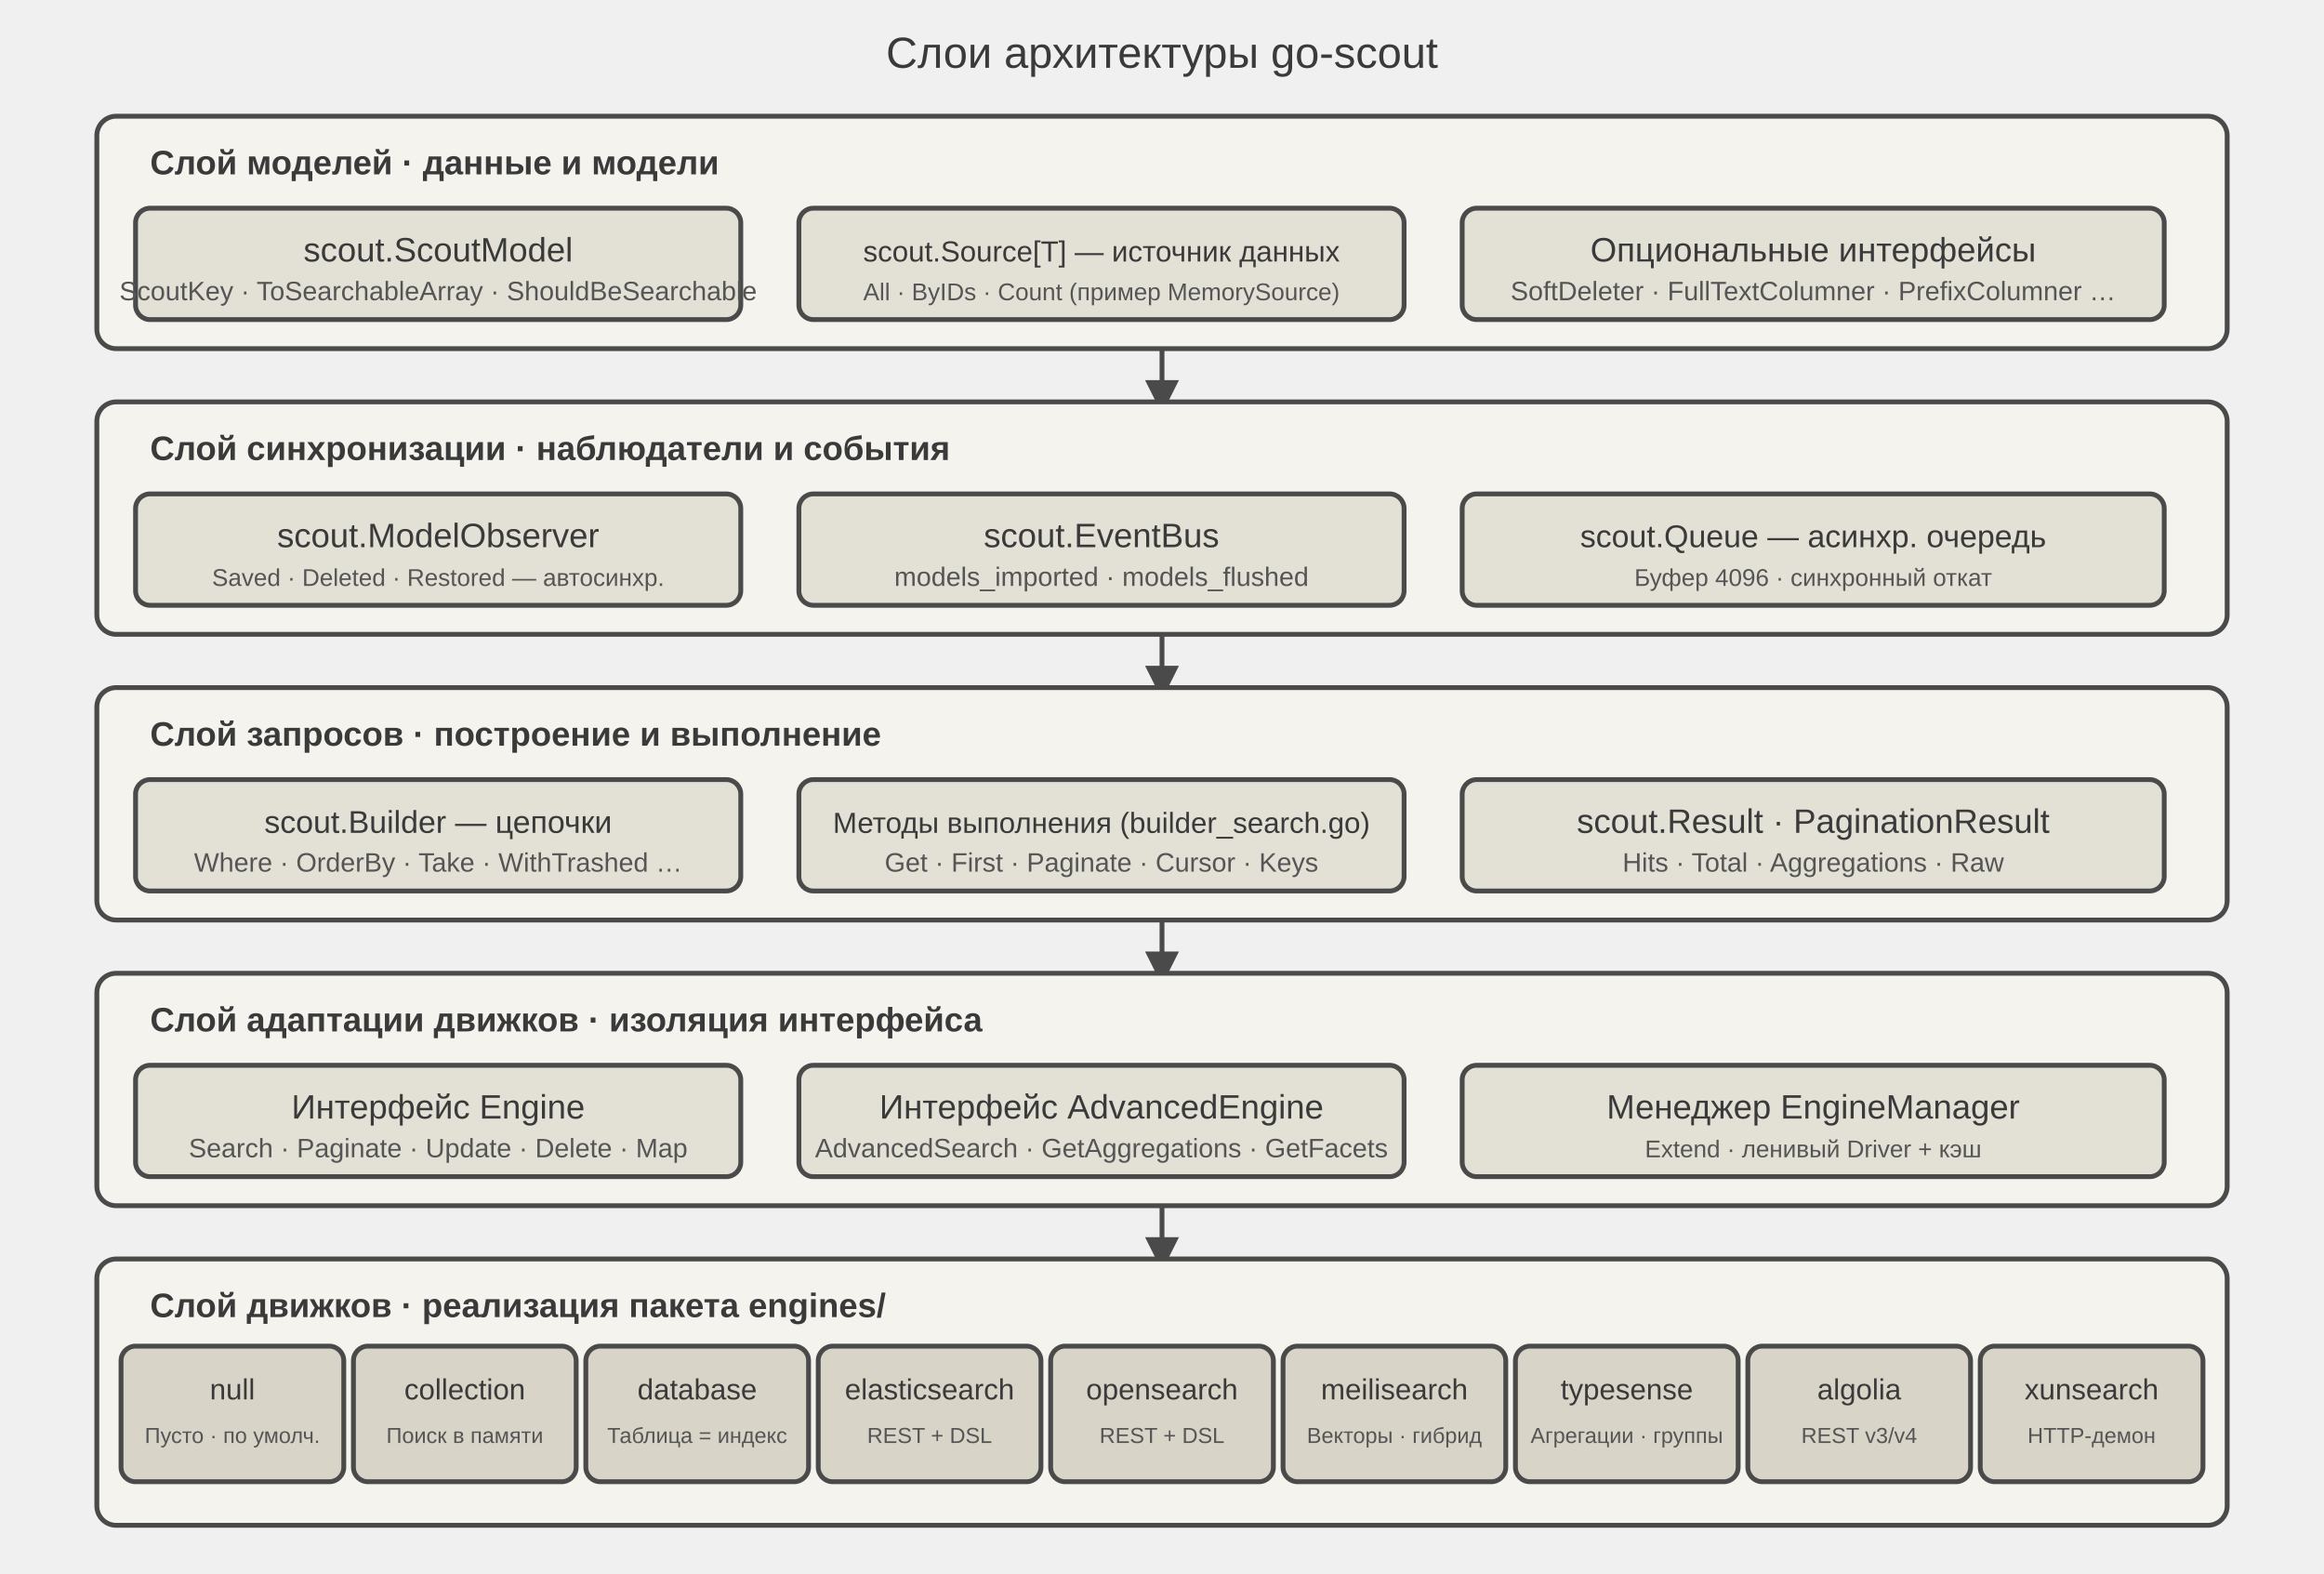
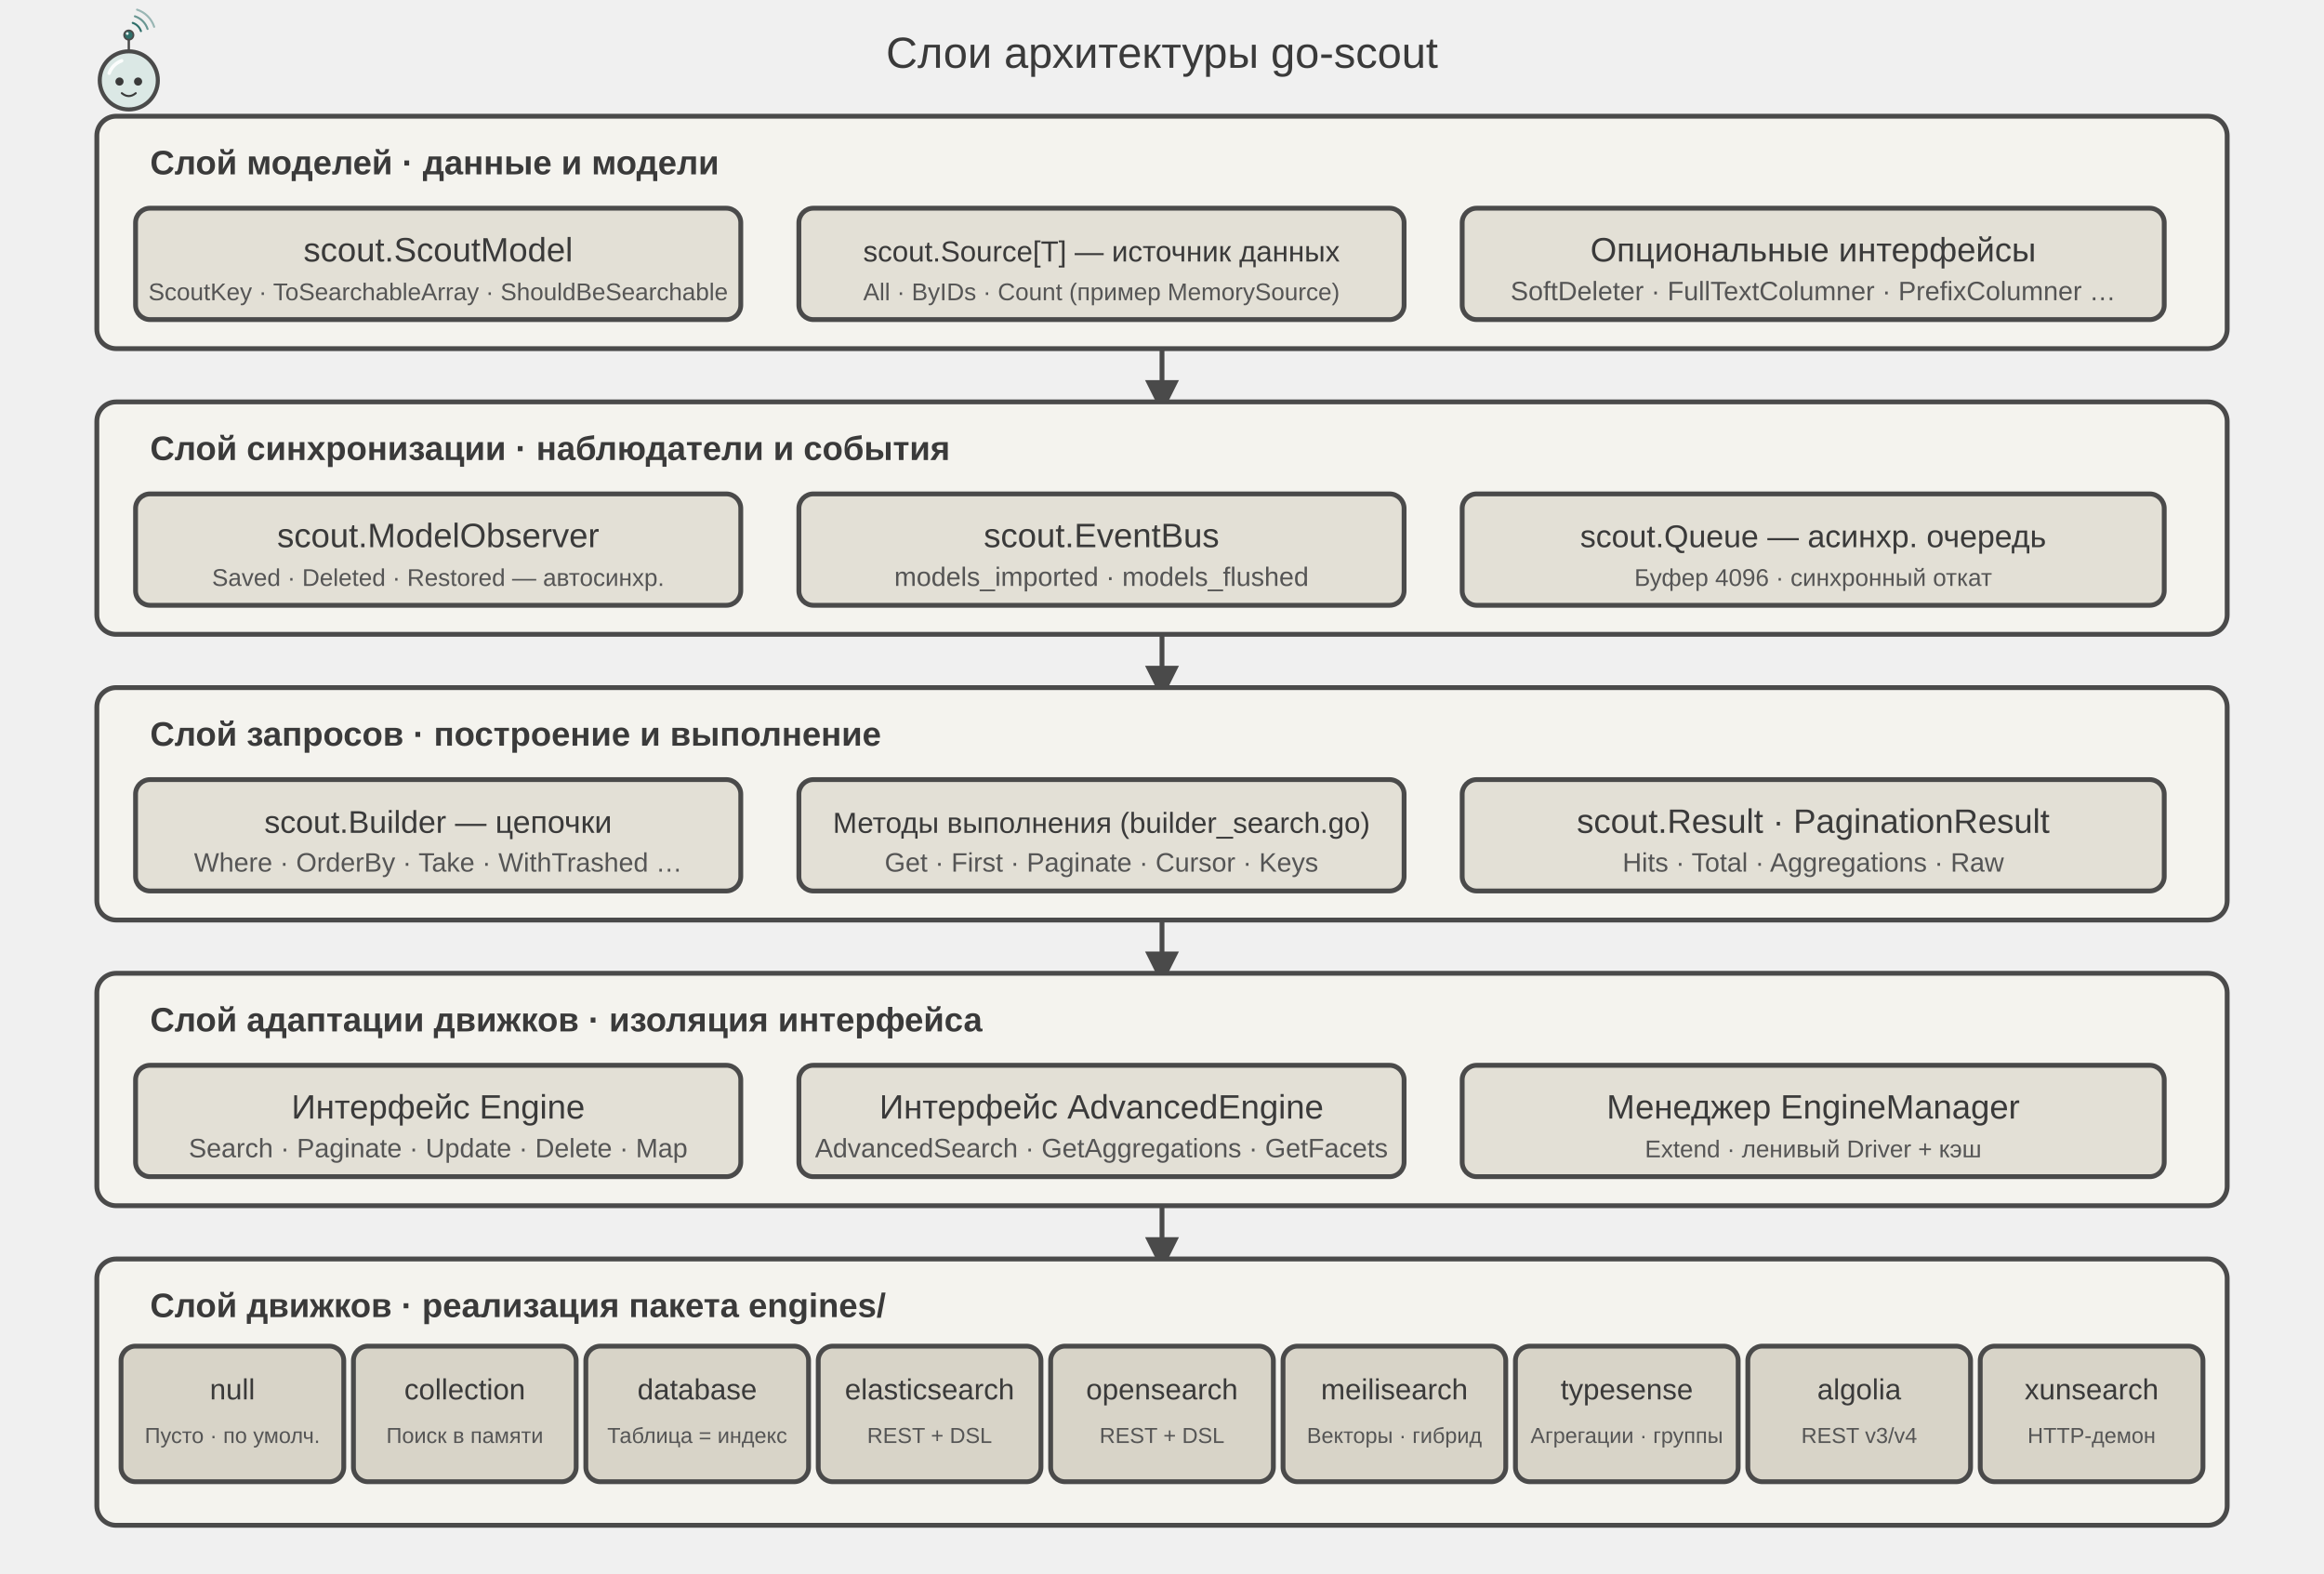
<svg xmlns="http://www.w3.org/2000/svg" viewBox="0 0 960 650" font-family="Arial,Helvetica,sans-serif">
  <defs>
    <marker id="arrow" viewBox="0 0 10 10" refX="5" refY="5" markerWidth="7" markerHeight="7" orient="auto-start-reverse">
      <path d="M 0 0 L 10 5 L 0 10 z" fill="#4a4a4a" />
    </marker>
  </defs>
  <text x="480" y="28" text-anchor="middle" font-size="18" fill="#3a3a3a">Слои архитектуры go-scout</text>
  <rect x="40" y="48" width="880" height="96" rx="8" fill="#f4f3ee" stroke="#4a4a4a" stroke-width="2" />
  <text x="62" y="72" font-size="14" font-weight="bold" fill="#3a3a3a">Слой моделей · данные и модели</text>
  <rect x="56" y="86" width="250" height="46" rx="6" fill="#e3e0d6" stroke="#4a4a4a" stroke-width="2" />
  <text x="181" y="108" text-anchor="middle" font-size="14" fill="#3a3a3a">scout.ScoutModel</text>
-   <text x="181" y="124" text-anchor="middle" font-size="11" fill="#555">ScoutKey · ToSearchableArray · ShouldBeSearchable</text>
+   <text x="181" y="124" text-anchor="middle" font-size="10" fill="#555">ScoutKey · ToSearchableArray · ShouldBeSearchable</text>
  <rect x="330" y="86" width="250" height="46" rx="6" fill="#e3e0d6" stroke="#4a4a4a" stroke-width="2" />
  <text x="455" y="108" text-anchor="middle" font-size="12" fill="#3a3a3a">scout.Source[T] — источник данных</text>
  <text x="455" y="124" text-anchor="middle" font-size="10" fill="#555">All · ByIDs · Count (пример MemorySource)</text>
  <rect x="604" y="86" width="290" height="46" rx="6" fill="#e3e0d6" stroke="#4a4a4a" stroke-width="2" />
  <text x="749" y="108" text-anchor="middle" font-size="14" fill="#3a3a3a">Опциональные интерфейсы</text>
  <text x="749" y="124" text-anchor="middle" font-size="11" fill="#555">SoftDeleter · FullTextColumner · PrefixColumner …</text>
  <line x1="480" y1="144" x2="480" y2="164" stroke="#4a4a4a" stroke-width="2" marker-end="url(#arrow)" />
  <rect x="40" y="166" width="880" height="96" rx="8" fill="#f4f3ee" stroke="#4a4a4a" stroke-width="2" />
  <text x="62" y="190" font-size="14" font-weight="bold" fill="#3a3a3a">Слой синхронизации · наблюдатели и события</text>
  <rect x="56" y="204" width="250" height="46" rx="6" fill="#e3e0d6" stroke="#4a4a4a" stroke-width="2" />
  <text x="181" y="226" text-anchor="middle" font-size="14" fill="#3a3a3a">scout.ModelObserver</text>
  <text x="181" y="242" text-anchor="middle" font-size="10" fill="#555">Saved · Deleted · Restored — автосинхр.</text>
  <rect x="330" y="204" width="250" height="46" rx="6" fill="#e3e0d6" stroke="#4a4a4a" stroke-width="2" />
  <text x="455" y="226" text-anchor="middle" font-size="14" fill="#3a3a3a">scout.EventBus</text>
  <text x="455" y="242" text-anchor="middle" font-size="11" fill="#555">models_imported · models_flushed</text>
  <rect x="604" y="204" width="290" height="46" rx="6" fill="#e3e0d6" stroke="#4a4a4a" stroke-width="2" />
  <text x="749" y="226" text-anchor="middle" font-size="13" fill="#3a3a3a">scout.Queue — асинхр. очередь</text>
  <text x="749" y="242" text-anchor="middle" font-size="10" fill="#555">Буфер 4096 · синхронный откат</text>
  <line x1="480" y1="262" x2="480" y2="282" stroke="#4a4a4a" stroke-width="2" marker-end="url(#arrow)" />
  <rect x="40" y="284" width="880" height="96" rx="8" fill="#f4f3ee" stroke="#4a4a4a" stroke-width="2" />
  <text x="62" y="308" font-size="14" font-weight="bold" fill="#3a3a3a">Слой запросов · построение и выполнение</text>
  <rect x="56" y="322" width="250" height="46" rx="6" fill="#e3e0d6" stroke="#4a4a4a" stroke-width="2" />
  <text x="181" y="344" text-anchor="middle" font-size="13" fill="#3a3a3a">scout.Builder — цепочки</text>
  <text x="181" y="360" text-anchor="middle" font-size="11" fill="#555">Where · OrderBy · Take · WithTrashed …</text>
  <rect x="330" y="322" width="250" height="46" rx="6" fill="#e3e0d6" stroke="#4a4a4a" stroke-width="2" />
  <text x="455" y="344" text-anchor="middle" font-size="12" fill="#3a3a3a">Методы выполнения (builder_search.go)</text>
  <text x="455" y="360" text-anchor="middle" font-size="11" fill="#555">Get · First · Paginate · Cursor · Keys</text>
  <rect x="604" y="322" width="290" height="46" rx="6" fill="#e3e0d6" stroke="#4a4a4a" stroke-width="2" />
  <text x="749" y="344" text-anchor="middle" font-size="14" fill="#3a3a3a">scout.Result · PaginationResult</text>
  <text x="749" y="360" text-anchor="middle" font-size="11" fill="#555">Hits · Total · Aggregations · Raw</text>
  <line x1="480" y1="380" x2="480" y2="400" stroke="#4a4a4a" stroke-width="2" marker-end="url(#arrow)" />
  <rect x="40" y="402" width="880" height="96" rx="8" fill="#f4f3ee" stroke="#4a4a4a" stroke-width="2" />
  <text x="62" y="426" font-size="14" font-weight="bold" fill="#3a3a3a">Слой адаптации движков · изоляция интерфейса</text>
  <rect x="56" y="440" width="250" height="46" rx="6" fill="#e3e0d6" stroke="#4a4a4a" stroke-width="2" />
  <text x="181" y="462" text-anchor="middle" font-size="14" fill="#3a3a3a">Интерфейс Engine</text>
  <text x="181" y="478" text-anchor="middle" font-size="11" fill="#555">Search · Paginate · Update · Delete · Map</text>
  <rect x="330" y="440" width="250" height="46" rx="6" fill="#e3e0d6" stroke="#4a4a4a" stroke-width="2" />
  <text x="455" y="462" text-anchor="middle" font-size="14" fill="#3a3a3a">Интерфейс AdvancedEngine</text>
  <text x="455" y="478" text-anchor="middle" font-size="11" fill="#555">AdvancedSearch · GetAggregations · GetFacets</text>
  <rect x="604" y="440" width="290" height="46" rx="6" fill="#e3e0d6" stroke="#4a4a4a" stroke-width="2" />
  <text x="749" y="462" text-anchor="middle" font-size="14" fill="#3a3a3a">Менеджер EngineManager</text>
  <text x="749" y="478" text-anchor="middle" font-size="10" fill="#555">Extend · ленивый Driver + кэш</text>
  <line x1="480" y1="498" x2="480" y2="518" stroke="#4a4a4a" stroke-width="2" marker-end="url(#arrow)" />
  <rect x="40" y="520" width="880" height="110" rx="8" fill="#f4f3ee" stroke="#4a4a4a" stroke-width="2" />
  <text x="62" y="544" font-size="14" font-weight="bold" fill="#3a3a3a">Слой движков · реализация пакета engines/</text>
  <rect x="50" y="556" width="92" height="56" rx="6" fill="#d8d4c8" stroke="#4a4a4a" stroke-width="2" />
  <text x="96" y="578" text-anchor="middle" font-size="12" fill="#3a3a3a">null</text>
  <text x="96" y="596" text-anchor="middle" font-size="9" fill="#555">Пусто · по умолч.</text>
  <rect x="146" y="556" width="92" height="56" rx="6" fill="#d8d4c8" stroke="#4a4a4a" stroke-width="2" />
  <text x="192" y="578" text-anchor="middle" font-size="12" fill="#3a3a3a">collection</text>
  <text x="192" y="596" text-anchor="middle" font-size="9" fill="#555">Поиск в памяти</text>
  <rect x="242" y="556" width="92" height="56" rx="6" fill="#d8d4c8" stroke="#4a4a4a" stroke-width="2" />
  <text x="288" y="578" text-anchor="middle" font-size="12" fill="#3a3a3a">database</text>
  <text x="288" y="596" text-anchor="middle" font-size="9" fill="#555">Таблица = индекс</text>
  <rect x="338" y="556" width="92" height="56" rx="6" fill="#d8d4c8" stroke="#4a4a4a" stroke-width="2" />
  <text x="384" y="578" text-anchor="middle" font-size="12" fill="#3a3a3a">elasticsearch</text>
  <text x="384" y="596" text-anchor="middle" font-size="9" fill="#555">REST + DSL</text>
  <rect x="434" y="556" width="92" height="56" rx="6" fill="#d8d4c8" stroke="#4a4a4a" stroke-width="2" />
  <text x="480" y="578" text-anchor="middle" font-size="12" fill="#3a3a3a">opensearch</text>
  <text x="480" y="596" text-anchor="middle" font-size="9" fill="#555">REST + DSL</text>
  <rect x="530" y="556" width="92" height="56" rx="6" fill="#d8d4c8" stroke="#4a4a4a" stroke-width="2" />
  <text x="576" y="578" text-anchor="middle" font-size="12" fill="#3a3a3a">meilisearch</text>
  <text x="576" y="596" text-anchor="middle" font-size="9" fill="#555">Векторы · гибрид</text>
  <rect x="626" y="556" width="92" height="56" rx="6" fill="#d8d4c8" stroke="#4a4a4a" stroke-width="2" />
  <text x="672" y="578" text-anchor="middle" font-size="12" fill="#3a3a3a">typesense</text>
  <text x="672" y="596" text-anchor="middle" font-size="9" fill="#555">Агрегации · группы</text>
  <rect x="722" y="556" width="92" height="56" rx="6" fill="#d8d4c8" stroke="#4a4a4a" stroke-width="2" />
  <text x="768" y="578" text-anchor="middle" font-size="12" fill="#3a3a3a">algolia</text>
  <text x="768" y="596" text-anchor="middle" font-size="9" fill="#555">REST v3/v4</text>
  <rect x="818" y="556" width="92" height="56" rx="6" fill="#d8d4c8" stroke="#4a4a4a" stroke-width="2" />
  <text x="864" y="578" text-anchor="middle" font-size="12" fill="#3a3a3a">xunsearch</text>
  <text x="864" y="596" text-anchor="middle" font-size="9" fill="#555">HTTP-демон</text>
+   <g transform="translate(22,2) scale(0.24)">
+     <g fill="none" stroke="#2f6f6a" stroke-width="3.5" stroke-linecap="round">
+       <path d="M 136.8 31.1 A 22 22 0 0 1 150.9 45.2" />
+       <path d="M 140.5 19.7 A 34 34 0 0 1 162.3 41.5" opacity=".7" />
+       <path d="M 144.2 8.3 A 46 46 0 0 1 173.7 37.8" opacity=".45" />
+     </g>
+     <line x1="130" y1="82" x2="130" y2="58" stroke="#4a4a4a" stroke-width="4" stroke-linecap="round" />
+     <circle cx="130" cy="52" r="8" fill="#2f6f6a" stroke="#4a4a4a" stroke-width="3" />
+     <circle cx="127.4" cy="49.4" r="2.4" fill="#ffffff" opacity=".9" />
+     <circle cx="130" cy="130" r="50" fill="#dbe8e5" stroke="#4a4a4a" stroke-width="7" />
+     <path d="M 96.2 117.7 A 36 36 0 0 1 117.7 96.2" fill="none" stroke="#ffffff" stroke-width="6" stroke-linecap="round" opacity=".9" />
+     <circle cx="114" cy="132" r="7" fill="#3a3a3a" />
+     <circle cx="146" cy="132" r="7" fill="#3a3a3a" />
+     <path d="M 118 152 Q 130 162 142 152" fill="none" stroke="#3a3a3a" stroke-width="3.5" stroke-linecap="round" />
+   </g>
</svg>
